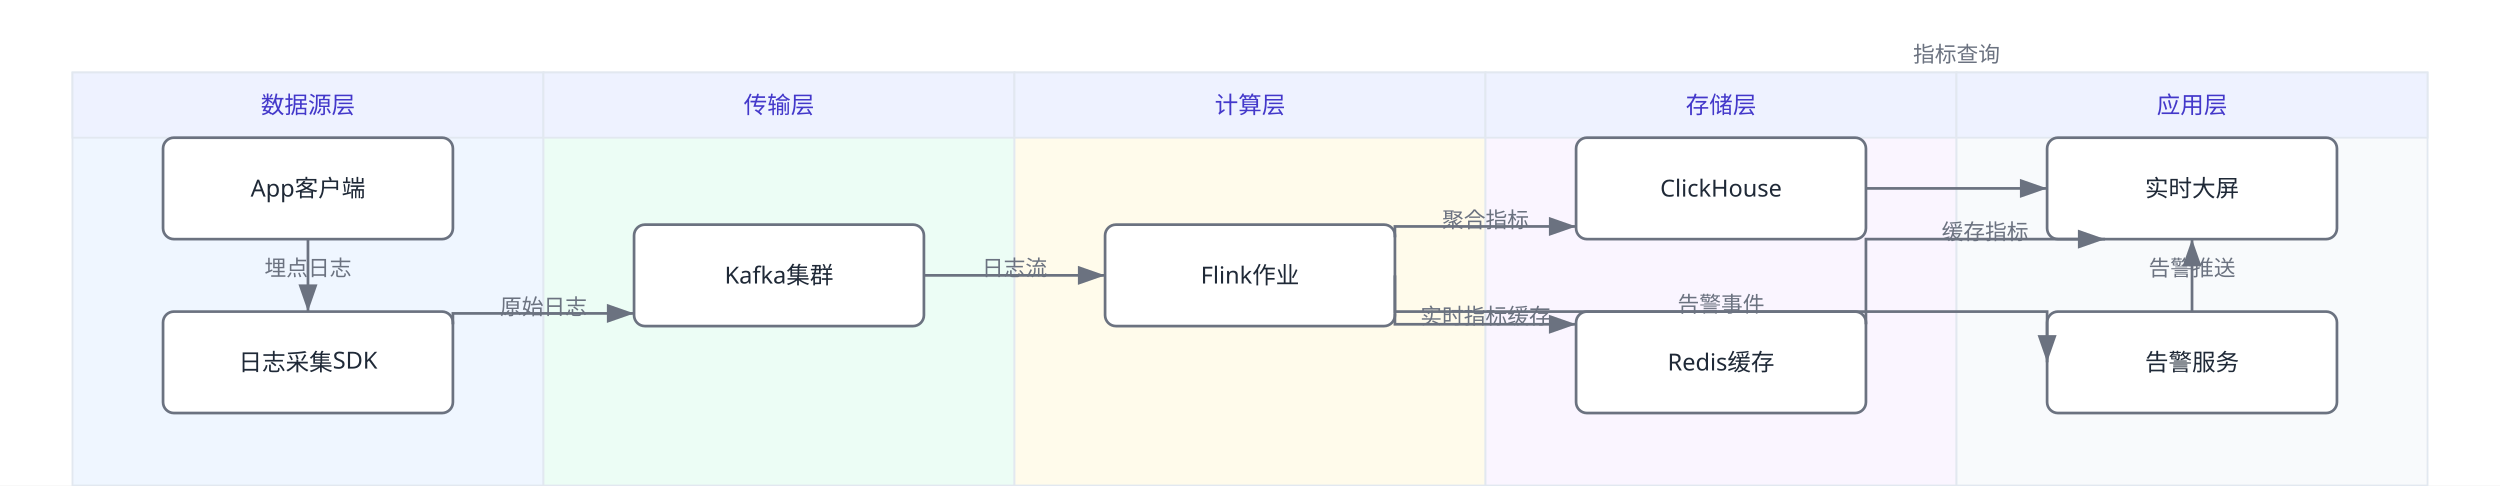
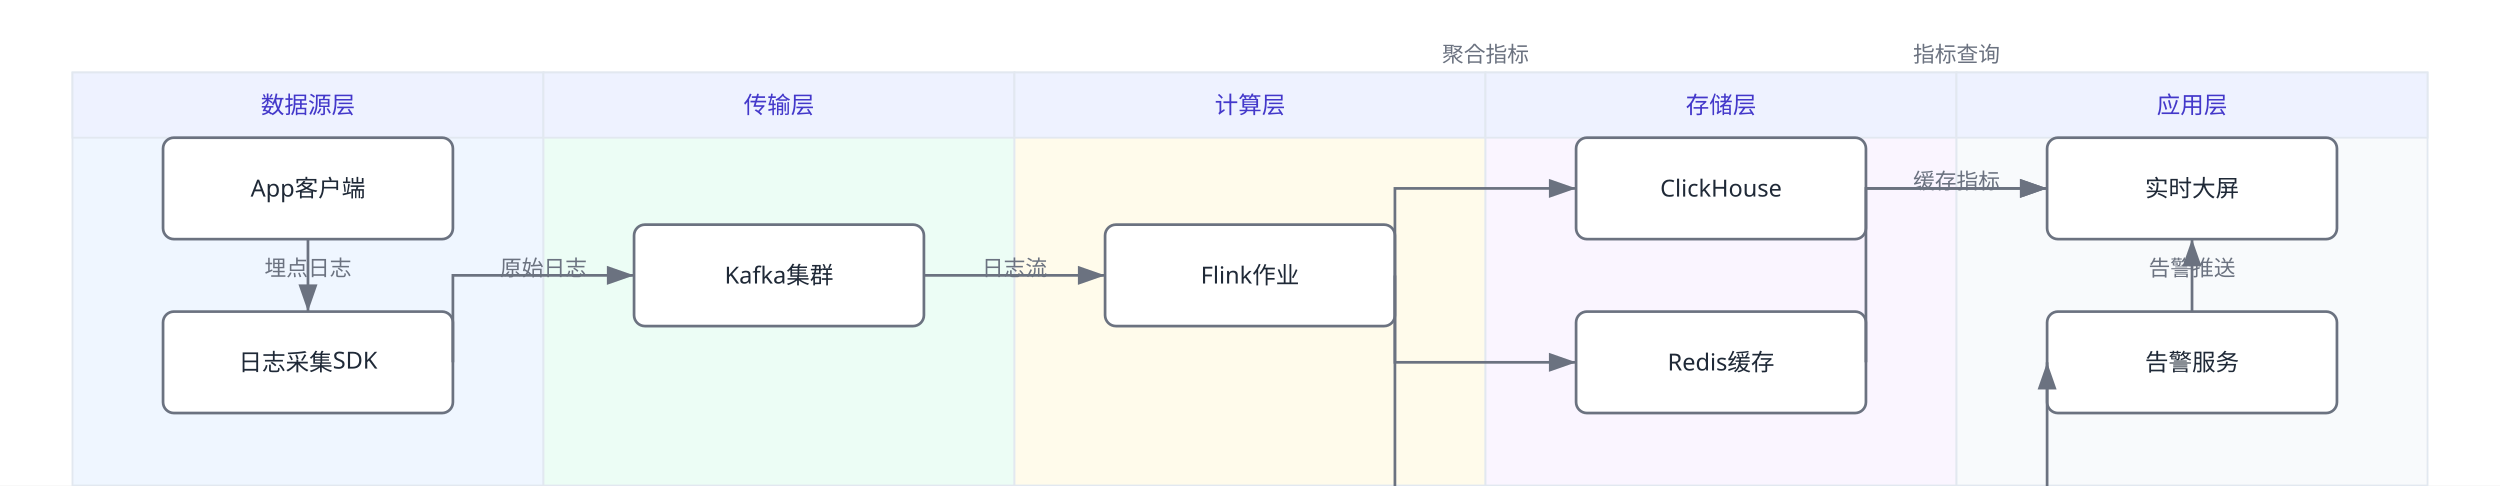
<svg xmlns="http://www.w3.org/2000/svg" width="1380" height="268" viewBox="0 0 1380 268">
  <defs>
    <marker id="arrowhead" markerWidth="10" markerHeight="7" refX="10" refY="3.5" orient="auto">
      <polygon points="0 0, 10 3.5, 0 7" fill="#6b7280" />
    </marker>
    <marker id="arrowhead-purple" markerWidth="10" markerHeight="7" refX="10" refY="3.5" orient="auto">
      <polygon points="0 0, 10 3.5, 0 7" fill="#7c3aed" />
    </marker>
  </defs>
  <style>.lgdl-anchors,.lgdl-edge-anchors{opacity:0;pointer-events:none;transition:opacity .12s ease}.lgdl-node:hover + .lgdl-anchors,.lgdl-class:hover + .lgdl-anchors,.lgdl-group:hover + .lgdl-anchors,.lgdl-lane:hover + .lgdl-anchors{opacity:1}.lgdl-edge:hover + .lgdl-edge-anchors,.lgdl-aggregate-edge:hover + .lgdl-edge-anchors{opacity:1}.lgdl-node.lgdl-hovered + .lgdl-anchors,.lgdl-class.lgdl-hovered + .lgdl-anchors,.lgdl-group.lgdl-hovered + .lgdl-anchors,.lgdl-lane.lgdl-hovered + .lgdl-anchors{opacity:1}.lgdl-edge.lgdl-hovered + .lgdl-edge-anchors,.lgdl-aggregate-edge.lgdl-hovered + .lgdl-edge-anchors{opacity:1}.lgdl-hovered{filter:drop-shadow(0 0 3px rgba(79,70,229,.65))}</style>
  <rect x="0" y="0" width="1380" height="268" fill="#ffffff" />
  <g class="lgdl-lane" data-lgdl-loc="groups[0]">
    <rect x="40" y="40" width="260" height="228" fill="#eff6ff" stroke="#e2e8f0" />
    <rect x="40" y="40" width="260" height="36" fill="#eef2ff" stroke="#e2e8f0" />
    <text x="170" y="58" font-family="'Segoe UI', 'PingFang SC', 'Microsoft YaHei', sans-serif" font-size="13" fill="#4338ca" text-anchor="middle" dominant-baseline="middle">数据源层</text>
  </g>
  <g class="lgdl-anchors">
    <circle cx="300.0" cy="154.0" r="3" fill="#64748b" />
    <circle cx="300.0" cy="188.8" r="3" fill="#64748b" />
    <circle cx="300.0" cy="229.1" r="3" fill="#64748b" />
    <circle cx="284.0" cy="268.0" r="3" fill="#64748b" />
    <circle cx="235.8" cy="268.0" r="3" fill="#64748b" />
    <circle cx="200.5" cy="268.0" r="3" fill="#64748b" />
    <circle cx="170.0" cy="268.0" r="3" fill="#64748b" />
    <circle cx="139.5" cy="268.0" r="3" fill="#64748b" />
    <circle cx="104.2" cy="268.0" r="3" fill="#64748b" />
    <circle cx="56.0" cy="268.0" r="3" fill="#64748b" />
    <circle cx="40.0" cy="229.1" r="3" fill="#64748b" />
    <circle cx="40.0" cy="188.8" r="3" fill="#64748b" />
    <circle cx="40.0" cy="154.0" r="3" fill="#64748b" />
    <circle cx="40.0" cy="119.2" r="3" fill="#64748b" />
    <circle cx="40.0" cy="78.9" r="3" fill="#64748b" />
    <circle cx="56.0" cy="40.0" r="3" fill="#64748b" />
    <circle cx="104.2" cy="40.0" r="3" fill="#64748b" />
    <circle cx="139.5" cy="40.0" r="3" fill="#64748b" />
    <circle cx="170.0" cy="40.0" r="3" fill="#64748b" />
    <circle cx="200.5" cy="40.0" r="3" fill="#64748b" />
    <circle cx="235.8" cy="40.0" r="3" fill="#64748b" />
    <circle cx="284.0" cy="40.0" r="3" fill="#64748b" />
    <circle cx="300.0" cy="78.9" r="3" fill="#64748b" />
    <circle cx="300.0" cy="119.2" r="3" fill="#64748b" />
  </g>
  <g class="lgdl-lane" data-lgdl-loc="groups[1]">
    <rect x="300" y="40" width="260" height="228" fill="#ecfdf5" stroke="#e2e8f0" />
    <rect x="300" y="40" width="260" height="36" fill="#eef2ff" stroke="#e2e8f0" />
    <text x="430" y="58" font-family="'Segoe UI', 'PingFang SC', 'Microsoft YaHei', sans-serif" font-size="13" fill="#4338ca" text-anchor="middle" dominant-baseline="middle">传输层</text>
  </g>
  <g class="lgdl-anchors">
    <circle cx="560.0" cy="154.0" r="3" fill="#64748b" />
    <circle cx="560.0" cy="188.8" r="3" fill="#64748b" />
    <circle cx="560.0" cy="229.1" r="3" fill="#64748b" />
    <circle cx="544.0" cy="268.0" r="3" fill="#64748b" />
    <circle cx="495.8" cy="268.0" r="3" fill="#64748b" />
    <circle cx="460.5" cy="268.0" r="3" fill="#64748b" />
    <circle cx="430.0" cy="268.0" r="3" fill="#64748b" />
    <circle cx="399.5" cy="268.0" r="3" fill="#64748b" />
    <circle cx="364.2" cy="268.0" r="3" fill="#64748b" />
    <circle cx="316.0" cy="268.0" r="3" fill="#64748b" />
    <circle cx="300.0" cy="229.1" r="3" fill="#64748b" />
    <circle cx="300.0" cy="188.8" r="3" fill="#64748b" />
    <circle cx="300.0" cy="154.0" r="3" fill="#64748b" />
    <circle cx="300.0" cy="119.2" r="3" fill="#64748b" />
    <circle cx="300.0" cy="78.9" r="3" fill="#64748b" />
    <circle cx="316.0" cy="40.0" r="3" fill="#64748b" />
    <circle cx="364.2" cy="40.0" r="3" fill="#64748b" />
    <circle cx="399.5" cy="40.0" r="3" fill="#64748b" />
    <circle cx="430.0" cy="40.0" r="3" fill="#64748b" />
    <circle cx="460.5" cy="40.0" r="3" fill="#64748b" />
    <circle cx="495.8" cy="40.0" r="3" fill="#64748b" />
    <circle cx="544.0" cy="40.0" r="3" fill="#64748b" />
    <circle cx="560.0" cy="78.9" r="3" fill="#64748b" />
    <circle cx="560.0" cy="119.2" r="3" fill="#64748b" />
  </g>
  <g class="lgdl-lane" data-lgdl-loc="groups[2]">
    <rect x="560" y="40" width="260" height="228" fill="#fffbeb" stroke="#e2e8f0" />
    <rect x="560" y="40" width="260" height="36" fill="#eef2ff" stroke="#e2e8f0" />
    <text x="690" y="58" font-family="'Segoe UI', 'PingFang SC', 'Microsoft YaHei', sans-serif" font-size="13" fill="#4338ca" text-anchor="middle" dominant-baseline="middle">计算层</text>
  </g>
  <g class="lgdl-anchors">
    <circle cx="820.0" cy="154.0" r="3" fill="#64748b" />
    <circle cx="820.0" cy="188.8" r="3" fill="#64748b" />
    <circle cx="820.0" cy="229.1" r="3" fill="#64748b" />
    <circle cx="804.0" cy="268.0" r="3" fill="#64748b" />
    <circle cx="755.8" cy="268.0" r="3" fill="#64748b" />
    <circle cx="720.5" cy="268.0" r="3" fill="#64748b" />
    <circle cx="690.0" cy="268.0" r="3" fill="#64748b" />
    <circle cx="659.5" cy="268.0" r="3" fill="#64748b" />
    <circle cx="624.2" cy="268.0" r="3" fill="#64748b" />
    <circle cx="576.0" cy="268.0" r="3" fill="#64748b" />
    <circle cx="560.0" cy="229.1" r="3" fill="#64748b" />
    <circle cx="560.0" cy="188.8" r="3" fill="#64748b" />
    <circle cx="560.0" cy="154.0" r="3" fill="#64748b" />
    <circle cx="560.0" cy="119.2" r="3" fill="#64748b" />
    <circle cx="560.0" cy="78.9" r="3" fill="#64748b" />
    <circle cx="576.0" cy="40.0" r="3" fill="#64748b" />
    <circle cx="624.2" cy="40.0" r="3" fill="#64748b" />
    <circle cx="659.5" cy="40.0" r="3" fill="#64748b" />
    <circle cx="690.0" cy="40.0" r="3" fill="#64748b" />
    <circle cx="720.5" cy="40.0" r="3" fill="#64748b" />
    <circle cx="755.8" cy="40.0" r="3" fill="#64748b" />
    <circle cx="804.0" cy="40.0" r="3" fill="#64748b" />
    <circle cx="820.0" cy="78.9" r="3" fill="#64748b" />
    <circle cx="820.0" cy="119.2" r="3" fill="#64748b" />
  </g>
  <g class="lgdl-lane" data-lgdl-loc="groups[3]">
    <rect x="820" y="40" width="260" height="228" fill="#faf5ff" stroke="#e2e8f0" />
    <rect x="820" y="40" width="260" height="36" fill="#eef2ff" stroke="#e2e8f0" />
    <text x="950" y="58" font-family="'Segoe UI', 'PingFang SC', 'Microsoft YaHei', sans-serif" font-size="13" fill="#4338ca" text-anchor="middle" dominant-baseline="middle">存储层</text>
  </g>
  <g class="lgdl-anchors">
    <circle cx="1080.0" cy="154.0" r="3" fill="#64748b" />
    <circle cx="1080.0" cy="188.8" r="3" fill="#64748b" />
    <circle cx="1080.0" cy="229.1" r="3" fill="#64748b" />
    <circle cx="1064.0" cy="268.0" r="3" fill="#64748b" />
    <circle cx="1015.8" cy="268.0" r="3" fill="#64748b" />
    <circle cx="980.5" cy="268.0" r="3" fill="#64748b" />
    <circle cx="950.0" cy="268.0" r="3" fill="#64748b" />
    <circle cx="919.5" cy="268.0" r="3" fill="#64748b" />
    <circle cx="884.2" cy="268.0" r="3" fill="#64748b" />
    <circle cx="836.0" cy="268.0" r="3" fill="#64748b" />
    <circle cx="820.0" cy="229.1" r="3" fill="#64748b" />
    <circle cx="820.0" cy="188.8" r="3" fill="#64748b" />
    <circle cx="820.0" cy="154.0" r="3" fill="#64748b" />
    <circle cx="820.0" cy="119.2" r="3" fill="#64748b" />
    <circle cx="820.0" cy="78.9" r="3" fill="#64748b" />
    <circle cx="836.0" cy="40.0" r="3" fill="#64748b" />
    <circle cx="884.2" cy="40.0" r="3" fill="#64748b" />
    <circle cx="919.5" cy="40.0" r="3" fill="#64748b" />
    <circle cx="950.0" cy="40.0" r="3" fill="#64748b" />
    <circle cx="980.5" cy="40.0" r="3" fill="#64748b" />
    <circle cx="1015.8" cy="40.0" r="3" fill="#64748b" />
    <circle cx="1064.0" cy="40.0" r="3" fill="#64748b" />
    <circle cx="1080.0" cy="78.9" r="3" fill="#64748b" />
    <circle cx="1080.0" cy="119.2" r="3" fill="#64748b" />
  </g>
  <g class="lgdl-lane" data-lgdl-loc="groups[4]">
    <rect x="1080" y="40" width="260" height="228" fill="#f8fafc" stroke="#e2e8f0" />
    <rect x="1080" y="40" width="260" height="36" fill="#eef2ff" stroke="#e2e8f0" />
    <text x="1210" y="58" font-family="'Segoe UI', 'PingFang SC', 'Microsoft YaHei', sans-serif" font-size="13" fill="#4338ca" text-anchor="middle" dominant-baseline="middle">应用层</text>
  </g>
  <g class="lgdl-anchors">
    <circle cx="1340.0" cy="154.0" r="3" fill="#64748b" />
    <circle cx="1340.0" cy="188.8" r="3" fill="#64748b" />
    <circle cx="1340.0" cy="229.1" r="3" fill="#64748b" />
    <circle cx="1324.0" cy="268.0" r="3" fill="#64748b" />
    <circle cx="1275.8" cy="268.0" r="3" fill="#64748b" />
    <circle cx="1240.5" cy="268.0" r="3" fill="#64748b" />
    <circle cx="1210.0" cy="268.0" r="3" fill="#64748b" />
    <circle cx="1179.5" cy="268.0" r="3" fill="#64748b" />
    <circle cx="1144.2" cy="268.0" r="3" fill="#64748b" />
    <circle cx="1096.0" cy="268.0" r="3" fill="#64748b" />
    <circle cx="1080.0" cy="229.1" r="3" fill="#64748b" />
    <circle cx="1080.0" cy="188.8" r="3" fill="#64748b" />
    <circle cx="1080.0" cy="154.0" r="3" fill="#64748b" />
    <circle cx="1080.0" cy="119.2" r="3" fill="#64748b" />
    <circle cx="1080.0" cy="78.9" r="3" fill="#64748b" />
    <circle cx="1096.0" cy="40.0" r="3" fill="#64748b" />
    <circle cx="1144.2" cy="40.0" r="3" fill="#64748b" />
    <circle cx="1179.5" cy="40.0" r="3" fill="#64748b" />
    <circle cx="1210.0" cy="40.0" r="3" fill="#64748b" />
    <circle cx="1240.5" cy="40.0" r="3" fill="#64748b" />
    <circle cx="1275.8" cy="40.0" r="3" fill="#64748b" />
    <circle cx="1324.0" cy="40.0" r="3" fill="#64748b" />
    <circle cx="1340.0" cy="78.9" r="3" fill="#64748b" />
    <circle cx="1340.0" cy="119.2" r="3" fill="#64748b" />
  </g>
  <g class="lgdl-node" data-lgdl-loc="nodes[0]">
    <rect x="90" y="76" width="160" height="56" rx="6" ry="6" fill="#ffffff" stroke="#6b7280" stroke-width="1.5" />
    <text x="170" y="104" font-family="'Segoe UI', 'PingFang SC', 'Microsoft YaHei', sans-serif" font-size="13" fill="#1f2937" text-anchor="middle" dominant-baseline="middle">App客户端</text>
  </g>
  <g class="lgdl-anchors">
    <circle cx="250.0" cy="104.0" r="3" fill="#6b7280" />
    <circle cx="250.0" cy="125.4" r="3" fill="#6b7280" />
    <circle cx="218.5" cy="132.0" r="3" fill="#6b7280" />
    <circle cx="198.0" cy="132.0" r="3" fill="#6b7280" />
    <circle cx="186.2" cy="132.0" r="3" fill="#6b7280" />
    <circle cx="177.5" cy="132.0" r="3" fill="#6b7280" />
    <circle cx="170.0" cy="132.0" r="3" fill="#6b7280" />
    <circle cx="162.5" cy="132.0" r="3" fill="#6b7280" />
    <circle cx="153.8" cy="132.0" r="3" fill="#6b7280" />
    <circle cx="142.0" cy="132.0" r="3" fill="#6b7280" />
    <circle cx="121.5" cy="132.0" r="3" fill="#6b7280" />
    <circle cx="90.0" cy="125.4" r="3" fill="#6b7280" />
    <circle cx="90.0" cy="104.0" r="3" fill="#6b7280" />
    <circle cx="90.0" cy="82.6" r="3" fill="#6b7280" />
    <circle cx="121.5" cy="76.0" r="3" fill="#6b7280" />
    <circle cx="142.0" cy="76.0" r="3" fill="#6b7280" />
    <circle cx="153.8" cy="76.0" r="3" fill="#6b7280" />
    <circle cx="162.5" cy="76.0" r="3" fill="#6b7280" />
    <circle cx="170.0" cy="76.0" r="3" fill="#6b7280" />
    <circle cx="177.5" cy="76.0" r="3" fill="#6b7280" />
    <circle cx="186.2" cy="76.0" r="3" fill="#6b7280" />
    <circle cx="198.0" cy="76.0" r="3" fill="#6b7280" />
    <circle cx="218.5" cy="76.0" r="3" fill="#6b7280" />
    <circle cx="250.0" cy="82.6" r="3" fill="#6b7280" />
  </g>
  <g class="lgdl-node" data-lgdl-loc="nodes[1]">
    <rect x="90" y="172" width="160" height="56" rx="6" ry="6" fill="#ffffff" stroke="#6b7280" stroke-width="1.5" />
    <text x="170" y="200" font-family="'Segoe UI', 'PingFang SC', 'Microsoft YaHei', sans-serif" font-size="13" fill="#1f2937" text-anchor="middle" dominant-baseline="middle">日志采集SDK</text>
  </g>
  <g class="lgdl-anchors">
    <circle cx="250.0" cy="200.0" r="3" fill="#6b7280" />
    <circle cx="250.0" cy="221.4" r="3" fill="#6b7280" />
    <circle cx="218.5" cy="228.0" r="3" fill="#6b7280" />
    <circle cx="198.0" cy="228.0" r="3" fill="#6b7280" />
    <circle cx="186.2" cy="228.0" r="3" fill="#6b7280" />
    <circle cx="177.5" cy="228.0" r="3" fill="#6b7280" />
    <circle cx="170.0" cy="228.0" r="3" fill="#6b7280" />
    <circle cx="162.5" cy="228.0" r="3" fill="#6b7280" />
    <circle cx="153.8" cy="228.0" r="3" fill="#6b7280" />
    <circle cx="142.0" cy="228.0" r="3" fill="#6b7280" />
    <circle cx="121.5" cy="228.0" r="3" fill="#6b7280" />
    <circle cx="90.0" cy="221.4" r="3" fill="#6b7280" />
    <circle cx="90.0" cy="200.0" r="3" fill="#6b7280" />
    <circle cx="90.0" cy="178.6" r="3" fill="#6b7280" />
    <circle cx="121.5" cy="172.0" r="3" fill="#6b7280" />
    <circle cx="142.0" cy="172.0" r="3" fill="#6b7280" />
    <circle cx="153.8" cy="172.0" r="3" fill="#6b7280" />
    <circle cx="162.5" cy="172.0" r="3" fill="#6b7280" />
    <circle cx="170.0" cy="172.0" r="3" fill="#6b7280" />
    <circle cx="177.5" cy="172.0" r="3" fill="#6b7280" />
    <circle cx="186.2" cy="172.0" r="3" fill="#6b7280" />
    <circle cx="198.0" cy="172.0" r="3" fill="#6b7280" />
    <circle cx="218.5" cy="172.0" r="3" fill="#6b7280" />
    <circle cx="250.0" cy="178.6" r="3" fill="#6b7280" />
  </g>
  <g class="lgdl-node" data-lgdl-loc="nodes[2]">
    <rect x="350" y="124" width="160" height="56" rx="6" ry="6" fill="#ffffff" stroke="#6b7280" stroke-width="1.5" />
    <text x="430" y="152" font-family="'Segoe UI', 'PingFang SC', 'Microsoft YaHei', sans-serif" font-size="13" fill="#1f2937" text-anchor="middle" dominant-baseline="middle">Kafka集群</text>
  </g>
  <g class="lgdl-anchors">
    <circle cx="510.0" cy="152.0" r="3" fill="#6b7280" />
    <circle cx="510.0" cy="173.4" r="3" fill="#6b7280" />
    <circle cx="478.5" cy="180.0" r="3" fill="#6b7280" />
    <circle cx="458.0" cy="180.0" r="3" fill="#6b7280" />
    <circle cx="446.2" cy="180.0" r="3" fill="#6b7280" />
    <circle cx="437.5" cy="180.0" r="3" fill="#6b7280" />
    <circle cx="430.0" cy="180.0" r="3" fill="#6b7280" />
    <circle cx="422.5" cy="180.0" r="3" fill="#6b7280" />
    <circle cx="413.8" cy="180.0" r="3" fill="#6b7280" />
    <circle cx="402.0" cy="180.0" r="3" fill="#6b7280" />
    <circle cx="381.5" cy="180.0" r="3" fill="#6b7280" />
    <circle cx="350.0" cy="173.4" r="3" fill="#6b7280" />
    <circle cx="350.0" cy="152.0" r="3" fill="#6b7280" />
    <circle cx="350.0" cy="130.6" r="3" fill="#6b7280" />
    <circle cx="381.5" cy="124.0" r="3" fill="#6b7280" />
    <circle cx="402.0" cy="124.0" r="3" fill="#6b7280" />
    <circle cx="413.8" cy="124.0" r="3" fill="#6b7280" />
    <circle cx="422.5" cy="124.0" r="3" fill="#6b7280" />
    <circle cx="430.0" cy="124.0" r="3" fill="#6b7280" />
    <circle cx="437.5" cy="124.0" r="3" fill="#6b7280" />
    <circle cx="446.2" cy="124.0" r="3" fill="#6b7280" />
    <circle cx="458.0" cy="124.0" r="3" fill="#6b7280" />
    <circle cx="478.5" cy="124.0" r="3" fill="#6b7280" />
    <circle cx="510.0" cy="130.6" r="3" fill="#6b7280" />
  </g>
  <g class="lgdl-node" data-lgdl-loc="nodes[3]">
    <rect x="610" y="124" width="160" height="56" rx="6" ry="6" fill="#ffffff" stroke="#6b7280" stroke-width="1.5" />
    <text x="690" y="152" font-family="'Segoe UI', 'PingFang SC', 'Microsoft YaHei', sans-serif" font-size="13" fill="#1f2937" text-anchor="middle" dominant-baseline="middle">Flink作业</text>
  </g>
  <g class="lgdl-anchors">
    <circle cx="770.0" cy="152.0" r="3" fill="#6b7280" />
    <circle cx="770.0" cy="173.4" r="3" fill="#6b7280" />
    <circle cx="738.5" cy="180.0" r="3" fill="#6b7280" />
    <circle cx="718.0" cy="180.0" r="3" fill="#6b7280" />
    <circle cx="706.2" cy="180.0" r="3" fill="#6b7280" />
    <circle cx="697.5" cy="180.0" r="3" fill="#6b7280" />
    <circle cx="690.0" cy="180.0" r="3" fill="#6b7280" />
    <circle cx="682.5" cy="180.0" r="3" fill="#6b7280" />
    <circle cx="673.8" cy="180.0" r="3" fill="#6b7280" />
    <circle cx="662.0" cy="180.0" r="3" fill="#6b7280" />
    <circle cx="641.5" cy="180.0" r="3" fill="#6b7280" />
    <circle cx="610.0" cy="173.4" r="3" fill="#6b7280" />
    <circle cx="610.0" cy="152.0" r="3" fill="#6b7280" />
    <circle cx="610.0" cy="130.6" r="3" fill="#6b7280" />
    <circle cx="641.5" cy="124.0" r="3" fill="#6b7280" />
    <circle cx="662.0" cy="124.0" r="3" fill="#6b7280" />
    <circle cx="673.8" cy="124.0" r="3" fill="#6b7280" />
    <circle cx="682.5" cy="124.0" r="3" fill="#6b7280" />
    <circle cx="690.0" cy="124.0" r="3" fill="#6b7280" />
    <circle cx="697.5" cy="124.0" r="3" fill="#6b7280" />
    <circle cx="706.2" cy="124.0" r="3" fill="#6b7280" />
    <circle cx="718.0" cy="124.0" r="3" fill="#6b7280" />
    <circle cx="738.5" cy="124.0" r="3" fill="#6b7280" />
    <circle cx="770.0" cy="130.6" r="3" fill="#6b7280" />
  </g>
  <g class="lgdl-node" data-lgdl-loc="nodes[4]">
    <rect x="870" y="76" width="160" height="56" rx="6" ry="6" fill="#ffffff" stroke="#6b7280" stroke-width="1.5" />
    <text x="950" y="104" font-family="'Segoe UI', 'PingFang SC', 'Microsoft YaHei', sans-serif" font-size="13" fill="#1f2937" text-anchor="middle" dominant-baseline="middle">ClickHouse</text>
  </g>
  <g class="lgdl-anchors">
    <circle cx="1030.0" cy="104.0" r="3" fill="#6b7280" />
    <circle cx="1030.0" cy="125.4" r="3" fill="#6b7280" />
    <circle cx="998.5" cy="132.0" r="3" fill="#6b7280" />
    <circle cx="978.0" cy="132.0" r="3" fill="#6b7280" />
    <circle cx="966.2" cy="132.0" r="3" fill="#6b7280" />
    <circle cx="957.5" cy="132.0" r="3" fill="#6b7280" />
    <circle cx="950.0" cy="132.0" r="3" fill="#6b7280" />
    <circle cx="942.5" cy="132.0" r="3" fill="#6b7280" />
    <circle cx="933.8" cy="132.0" r="3" fill="#6b7280" />
    <circle cx="922.0" cy="132.0" r="3" fill="#6b7280" />
    <circle cx="901.5" cy="132.0" r="3" fill="#6b7280" />
    <circle cx="870.0" cy="125.4" r="3" fill="#6b7280" />
    <circle cx="870.0" cy="104.0" r="3" fill="#6b7280" />
    <circle cx="870.0" cy="82.6" r="3" fill="#6b7280" />
    <circle cx="901.5" cy="76.0" r="3" fill="#6b7280" />
    <circle cx="922.0" cy="76.0" r="3" fill="#6b7280" />
    <circle cx="933.8" cy="76.0" r="3" fill="#6b7280" />
    <circle cx="942.5" cy="76.0" r="3" fill="#6b7280" />
    <circle cx="950.0" cy="76.0" r="3" fill="#6b7280" />
    <circle cx="957.5" cy="76.0" r="3" fill="#6b7280" />
    <circle cx="966.2" cy="76.0" r="3" fill="#6b7280" />
    <circle cx="978.0" cy="76.0" r="3" fill="#6b7280" />
    <circle cx="998.5" cy="76.0" r="3" fill="#6b7280" />
    <circle cx="1030.0" cy="82.6" r="3" fill="#6b7280" />
  </g>
  <g class="lgdl-node" data-lgdl-loc="nodes[5]">
    <rect x="1130" y="76" width="160" height="56" rx="6" ry="6" fill="#ffffff" stroke="#6b7280" stroke-width="1.5" />
    <text x="1210" y="104" font-family="'Segoe UI', 'PingFang SC', 'Microsoft YaHei', sans-serif" font-size="13" fill="#1f2937" text-anchor="middle" dominant-baseline="middle">实时大屏</text>
  </g>
  <g class="lgdl-anchors">
    <circle cx="1290.0" cy="104.0" r="3" fill="#6b7280" />
    <circle cx="1290.0" cy="125.4" r="3" fill="#6b7280" />
    <circle cx="1258.5" cy="132.0" r="3" fill="#6b7280" />
    <circle cx="1238.0" cy="132.0" r="3" fill="#6b7280" />
    <circle cx="1226.2" cy="132.0" r="3" fill="#6b7280" />
    <circle cx="1217.5" cy="132.0" r="3" fill="#6b7280" />
    <circle cx="1210.0" cy="132.0" r="3" fill="#6b7280" />
    <circle cx="1202.5" cy="132.0" r="3" fill="#6b7280" />
    <circle cx="1193.8" cy="132.0" r="3" fill="#6b7280" />
    <circle cx="1182.0" cy="132.0" r="3" fill="#6b7280" />
    <circle cx="1161.5" cy="132.0" r="3" fill="#6b7280" />
    <circle cx="1130.0" cy="125.4" r="3" fill="#6b7280" />
    <circle cx="1130.0" cy="104.0" r="3" fill="#6b7280" />
    <circle cx="1130.0" cy="82.6" r="3" fill="#6b7280" />
    <circle cx="1161.5" cy="76.0" r="3" fill="#6b7280" />
    <circle cx="1182.0" cy="76.0" r="3" fill="#6b7280" />
    <circle cx="1193.8" cy="76.0" r="3" fill="#6b7280" />
    <circle cx="1202.5" cy="76.0" r="3" fill="#6b7280" />
    <circle cx="1210.0" cy="76.0" r="3" fill="#6b7280" />
    <circle cx="1217.5" cy="76.0" r="3" fill="#6b7280" />
    <circle cx="1226.2" cy="76.0" r="3" fill="#6b7280" />
    <circle cx="1238.0" cy="76.0" r="3" fill="#6b7280" />
    <circle cx="1258.5" cy="76.0" r="3" fill="#6b7280" />
    <circle cx="1290.0" cy="82.6" r="3" fill="#6b7280" />
  </g>
  <g class="lgdl-node" data-lgdl-loc="nodes[6]">
    <rect x="1130" y="172" width="160" height="56" rx="6" ry="6" fill="#ffffff" stroke="#6b7280" stroke-width="1.5" />
    <text x="1210" y="200" font-family="'Segoe UI', 'PingFang SC', 'Microsoft YaHei', sans-serif" font-size="13" fill="#1f2937" text-anchor="middle" dominant-baseline="middle">告警服务</text>
  </g>
  <g class="lgdl-anchors">
    <circle cx="1290.0" cy="200.0" r="3" fill="#6b7280" />
    <circle cx="1290.0" cy="221.4" r="3" fill="#6b7280" />
    <circle cx="1258.5" cy="228.0" r="3" fill="#6b7280" />
    <circle cx="1238.0" cy="228.0" r="3" fill="#6b7280" />
    <circle cx="1226.2" cy="228.0" r="3" fill="#6b7280" />
    <circle cx="1217.5" cy="228.0" r="3" fill="#6b7280" />
    <circle cx="1210.0" cy="228.0" r="3" fill="#6b7280" />
    <circle cx="1202.5" cy="228.0" r="3" fill="#6b7280" />
    <circle cx="1193.8" cy="228.0" r="3" fill="#6b7280" />
    <circle cx="1182.0" cy="228.0" r="3" fill="#6b7280" />
    <circle cx="1161.5" cy="228.0" r="3" fill="#6b7280" />
    <circle cx="1130.0" cy="221.4" r="3" fill="#6b7280" />
    <circle cx="1130.0" cy="200.0" r="3" fill="#6b7280" />
    <circle cx="1130.0" cy="178.6" r="3" fill="#6b7280" />
    <circle cx="1161.5" cy="172.0" r="3" fill="#6b7280" />
    <circle cx="1182.0" cy="172.0" r="3" fill="#6b7280" />
    <circle cx="1193.8" cy="172.0" r="3" fill="#6b7280" />
    <circle cx="1202.5" cy="172.0" r="3" fill="#6b7280" />
    <circle cx="1210.0" cy="172.0" r="3" fill="#6b7280" />
    <circle cx="1217.5" cy="172.0" r="3" fill="#6b7280" />
    <circle cx="1226.2" cy="172.0" r="3" fill="#6b7280" />
    <circle cx="1238.0" cy="172.0" r="3" fill="#6b7280" />
    <circle cx="1258.5" cy="172.0" r="3" fill="#6b7280" />
    <circle cx="1290.0" cy="178.6" r="3" fill="#6b7280" />
  </g>
  <g class="lgdl-node" data-lgdl-loc="nodes[7]">
    <rect x="870" y="172" width="160" height="56" rx="6" ry="6" fill="#ffffff" stroke="#6b7280" stroke-width="1.5" />
    <text x="950" y="200" font-family="'Segoe UI', 'PingFang SC', 'Microsoft YaHei', sans-serif" font-size="13" fill="#1f2937" text-anchor="middle" dominant-baseline="middle">Redis缓存</text>
  </g>
  <g class="lgdl-anchors">
    <circle cx="1030.0" cy="200.0" r="3" fill="#6b7280" />
    <circle cx="1030.0" cy="221.4" r="3" fill="#6b7280" />
    <circle cx="998.5" cy="228.0" r="3" fill="#6b7280" />
    <circle cx="978.0" cy="228.0" r="3" fill="#6b7280" />
    <circle cx="966.2" cy="228.0" r="3" fill="#6b7280" />
    <circle cx="957.5" cy="228.0" r="3" fill="#6b7280" />
    <circle cx="950.0" cy="228.0" r="3" fill="#6b7280" />
    <circle cx="942.5" cy="228.0" r="3" fill="#6b7280" />
    <circle cx="933.8" cy="228.0" r="3" fill="#6b7280" />
    <circle cx="922.0" cy="228.0" r="3" fill="#6b7280" />
    <circle cx="901.5" cy="228.0" r="3" fill="#6b7280" />
    <circle cx="870.0" cy="221.4" r="3" fill="#6b7280" />
    <circle cx="870.0" cy="200.0" r="3" fill="#6b7280" />
    <circle cx="870.0" cy="178.6" r="3" fill="#6b7280" />
    <circle cx="901.5" cy="172.0" r="3" fill="#6b7280" />
    <circle cx="922.0" cy="172.0" r="3" fill="#6b7280" />
    <circle cx="933.8" cy="172.0" r="3" fill="#6b7280" />
    <circle cx="942.5" cy="172.0" r="3" fill="#6b7280" />
    <circle cx="950.0" cy="172.0" r="3" fill="#6b7280" />
    <circle cx="957.5" cy="172.0" r="3" fill="#6b7280" />
    <circle cx="966.2" cy="172.0" r="3" fill="#6b7280" />
    <circle cx="978.0" cy="172.0" r="3" fill="#6b7280" />
    <circle cx="998.5" cy="172.0" r="3" fill="#6b7280" />
    <circle cx="1030.0" cy="178.6" r="3" fill="#6b7280" />
  </g>
  <g class="lgdl-edge" data-lgdl-loc="edges[0]">
    <path d="M 170,132 L 170,172" fill="none" stroke="#6b7280" stroke-width="1.5" marker-end="url(#arrowhead)" />
    <text x="170" y="148" font-family="'Segoe UI', 'PingFang SC', 'Microsoft YaHei', sans-serif" font-size="12" fill="#6b7280" text-anchor="middle" dominant-baseline="middle">埋点日志</text>
  </g>
  <g class="lgdl-edge-anchors">
    <circle cx="170.0" cy="132.0" r="3.5" fill="#6b7280" />
    <circle cx="170.0" cy="172.0" r="3.5" fill="#6b7280" />
  </g>
  <g class="lgdl-edge" data-lgdl-loc="edges[1]">
-     <path d="M 250,179 L 250,173 L 350,173" fill="none" stroke="#6b7280" stroke-width="1.5" marker-end="url(#arrowhead)" />
-     <text x="300" y="169.436" font-family="'Segoe UI', 'PingFang SC', 'Microsoft YaHei', sans-serif" font-size="12" fill="#6b7280" text-anchor="middle" dominant-baseline="middle">原始日志</text>
-   </g>
-   <g class="lgdl-edge-anchors">
-     <circle cx="250.0" cy="178.6" r="3.5" fill="#6b7280" />
-     <circle cx="350.0" cy="173.4" r="3.5" fill="#6b7280" />
+     <path d="M 250,200 L 250,152 L 350,152" fill="none" stroke="#6b7280" stroke-width="1.5" marker-end="url(#arrowhead)" />
+     <text x="300" y="148" font-family="'Segoe UI', 'PingFang SC', 'Microsoft YaHei', sans-serif" font-size="12" fill="#6b7280" text-anchor="middle" dominant-baseline="middle">原始日志</text>
+   </g>
+   <g class="lgdl-edge-anchors">
+     <circle cx="250.0" cy="200.0" r="3.5" fill="#6b7280" />
+     <circle cx="350.0" cy="152.0" r="3.5" fill="#6b7280" />
  </g>
  <g class="lgdl-edge" data-lgdl-loc="edges[2]">
    <path d="M 510,152 L 610,152" fill="none" stroke="#6b7280" stroke-width="1.5" marker-end="url(#arrowhead)" />
    <text x="560" y="148" font-family="'Segoe UI', 'PingFang SC', 'Microsoft YaHei', sans-serif" font-size="12" fill="#6b7280" text-anchor="middle" dominant-baseline="middle">日志流</text>
  </g>
  <g class="lgdl-edge-anchors">
    <circle cx="510.0" cy="152.0" r="3.5" fill="#6b7280" />
    <circle cx="610.0" cy="152.0" r="3.5" fill="#6b7280" />
  </g>
  <g class="lgdl-edge" data-lgdl-loc="edges[3]">
-     <path d="M 770,131 L 770,125 L 870,125" fill="none" stroke="#6b7280" stroke-width="1.5" marker-end="url(#arrowhead)" />
-     <text x="820" y="121.436" font-family="'Segoe UI', 'PingFang SC', 'Microsoft YaHei', sans-serif" font-size="12" fill="#6b7280" text-anchor="middle" dominant-baseline="middle">聚合指标</text>
-   </g>
-   <g class="lgdl-edge-anchors">
-     <circle cx="770.0" cy="130.6" r="3.5" fill="#6b7280" />
-     <circle cx="870.0" cy="125.4" r="3.5" fill="#6b7280" />
+     <path d="M 770,152 L 770,104 L 870,104" fill="none" stroke="#6b7280" stroke-width="1.5" marker-end="url(#arrowhead)" />
+     <text x="820" y="30" font-family="'Segoe UI', 'PingFang SC', 'Microsoft YaHei', sans-serif" font-size="12" fill="#6b7280" text-anchor="middle" dominant-baseline="middle">聚合指标</text>
+   </g>
+   <g class="lgdl-edge-anchors">
+     <circle cx="770.0" cy="152.0" r="3.5" fill="#6b7280" />
+     <circle cx="870.0" cy="104.0" r="3.5" fill="#6b7280" />
  </g>
  <g class="lgdl-edge" data-lgdl-loc="edges[4]">
-     <path d="M 770,173 L 770,179 L 870,179" fill="none" stroke="#6b7280" stroke-width="1.5" marker-end="url(#arrowhead)" />
-     <text x="820" y="174.564" font-family="'Segoe UI', 'PingFang SC', 'Microsoft YaHei', sans-serif" font-size="12" fill="#6b7280" text-anchor="middle" dominant-baseline="middle">实时指标缓存</text>
-   </g>
-   <g class="lgdl-edge-anchors">
-     <circle cx="770.0" cy="173.4" r="3.5" fill="#6b7280" />
-     <circle cx="870.0" cy="178.6" r="3.5" fill="#6b7280" />
+     <path d="M 770,152 L 770,200 L 870,200" fill="none" stroke="#6b7280" stroke-width="1.5" marker-end="url(#arrowhead)" />
+     <text x="820" y="280" font-family="'Segoe UI', 'PingFang SC', 'Microsoft YaHei', sans-serif" font-size="12" fill="#6b7280" text-anchor="middle" dominant-baseline="middle">实时指标缓存</text>
+   </g>
+   <g class="lgdl-edge-anchors">
+     <circle cx="770.0" cy="152.0" r="3.5" fill="#6b7280" />
+     <circle cx="870.0" cy="200.0" r="3.5" fill="#6b7280" />
  </g>
  <g class="lgdl-edge" data-lgdl-loc="edges[5]">
-     <path d="M 770,152 L 770,172 L 1130,172 L 1130,200" fill="none" stroke="#6b7280" stroke-width="1.5" marker-end="url(#arrowhead)" />
-     <text x="950" y="168" font-family="'Segoe UI', 'PingFang SC', 'Microsoft YaHei', sans-serif" font-size="12" fill="#6b7280" text-anchor="middle" dominant-baseline="middle">告警事件</text>
+     <path d="M 770,152 L 770,320 L 1130,320 L 1130,200" fill="none" stroke="#6b7280" stroke-width="1.5" marker-end="url(#arrowhead)" />
+     <text x="950" y="316" font-family="'Segoe UI', 'PingFang SC', 'Microsoft YaHei', sans-serif" font-size="12" fill="#6b7280" text-anchor="middle" dominant-baseline="middle">告警事件</text>
  </g>
  <g class="lgdl-edge-anchors">
    <circle cx="770.0" cy="152.0" r="3.5" fill="#6b7280" />
    <circle cx="1130.0" cy="200.0" r="3.5" fill="#6b7280" />
  </g>
  <g class="lgdl-edge" data-lgdl-loc="edges[6]">
    <path d="M 1030,104 L 1130,104" fill="none" stroke="#6b7280" stroke-width="1.5" marker-end="url(#arrowhead)" />
    <text x="1080" y="30" font-family="'Segoe UI', 'PingFang SC', 'Microsoft YaHei', sans-serif" font-size="12" fill="#6b7280" text-anchor="middle" dominant-baseline="middle">指标查询</text>
  </g>
  <g class="lgdl-edge-anchors">
    <circle cx="1030.0" cy="104.0" r="3.5" fill="#6b7280" />
    <circle cx="1130.0" cy="104.0" r="3.5" fill="#6b7280" />
  </g>
  <g class="lgdl-edge" data-lgdl-loc="edges[7]">
-     <path d="M 1030,179 L 1030,132 L 1162,132" fill="none" stroke="#6b7280" stroke-width="1.5" marker-end="url(#arrowhead)" />
-     <text x="1095.751" y="128" font-family="'Segoe UI', 'PingFang SC', 'Microsoft YaHei', sans-serif" font-size="12" fill="#6b7280" text-anchor="middle" dominant-baseline="middle">缓存指标</text>
-   </g>
-   <g class="lgdl-edge-anchors">
-     <circle cx="1030.0" cy="178.6" r="3.5" fill="#6b7280" />
-     <circle cx="1161.5" cy="132.0" r="3.5" fill="#6b7280" />
+     <path d="M 1030,200 L 1030,104 L 1130,104" fill="none" stroke="#6b7280" stroke-width="1.5" marker-end="url(#arrowhead)" />
+     <text x="1080" y="100" font-family="'Segoe UI', 'PingFang SC', 'Microsoft YaHei', sans-serif" font-size="12" fill="#6b7280" text-anchor="middle" dominant-baseline="middle">缓存指标</text>
+   </g>
+   <g class="lgdl-edge-anchors">
+     <circle cx="1030.0" cy="200.0" r="3.5" fill="#6b7280" />
+     <circle cx="1130.0" cy="104.0" r="3.5" fill="#6b7280" />
  </g>
  <g class="lgdl-edge" data-lgdl-loc="edges[8]">
    <path d="M 1210,172 L 1210,132" fill="none" stroke="#6b7280" stroke-width="1.5" marker-end="url(#arrowhead)" />
    <text x="1210" y="148" font-family="'Segoe UI', 'PingFang SC', 'Microsoft YaHei', sans-serif" font-size="12" fill="#6b7280" text-anchor="middle" dominant-baseline="middle">告警推送</text>
  </g>
  <g class="lgdl-edge-anchors">
    <circle cx="1210.0" cy="172.0" r="3.5" fill="#6b7280" />
    <circle cx="1210.0" cy="132.0" r="3.5" fill="#6b7280" />
  </g>
</svg>
